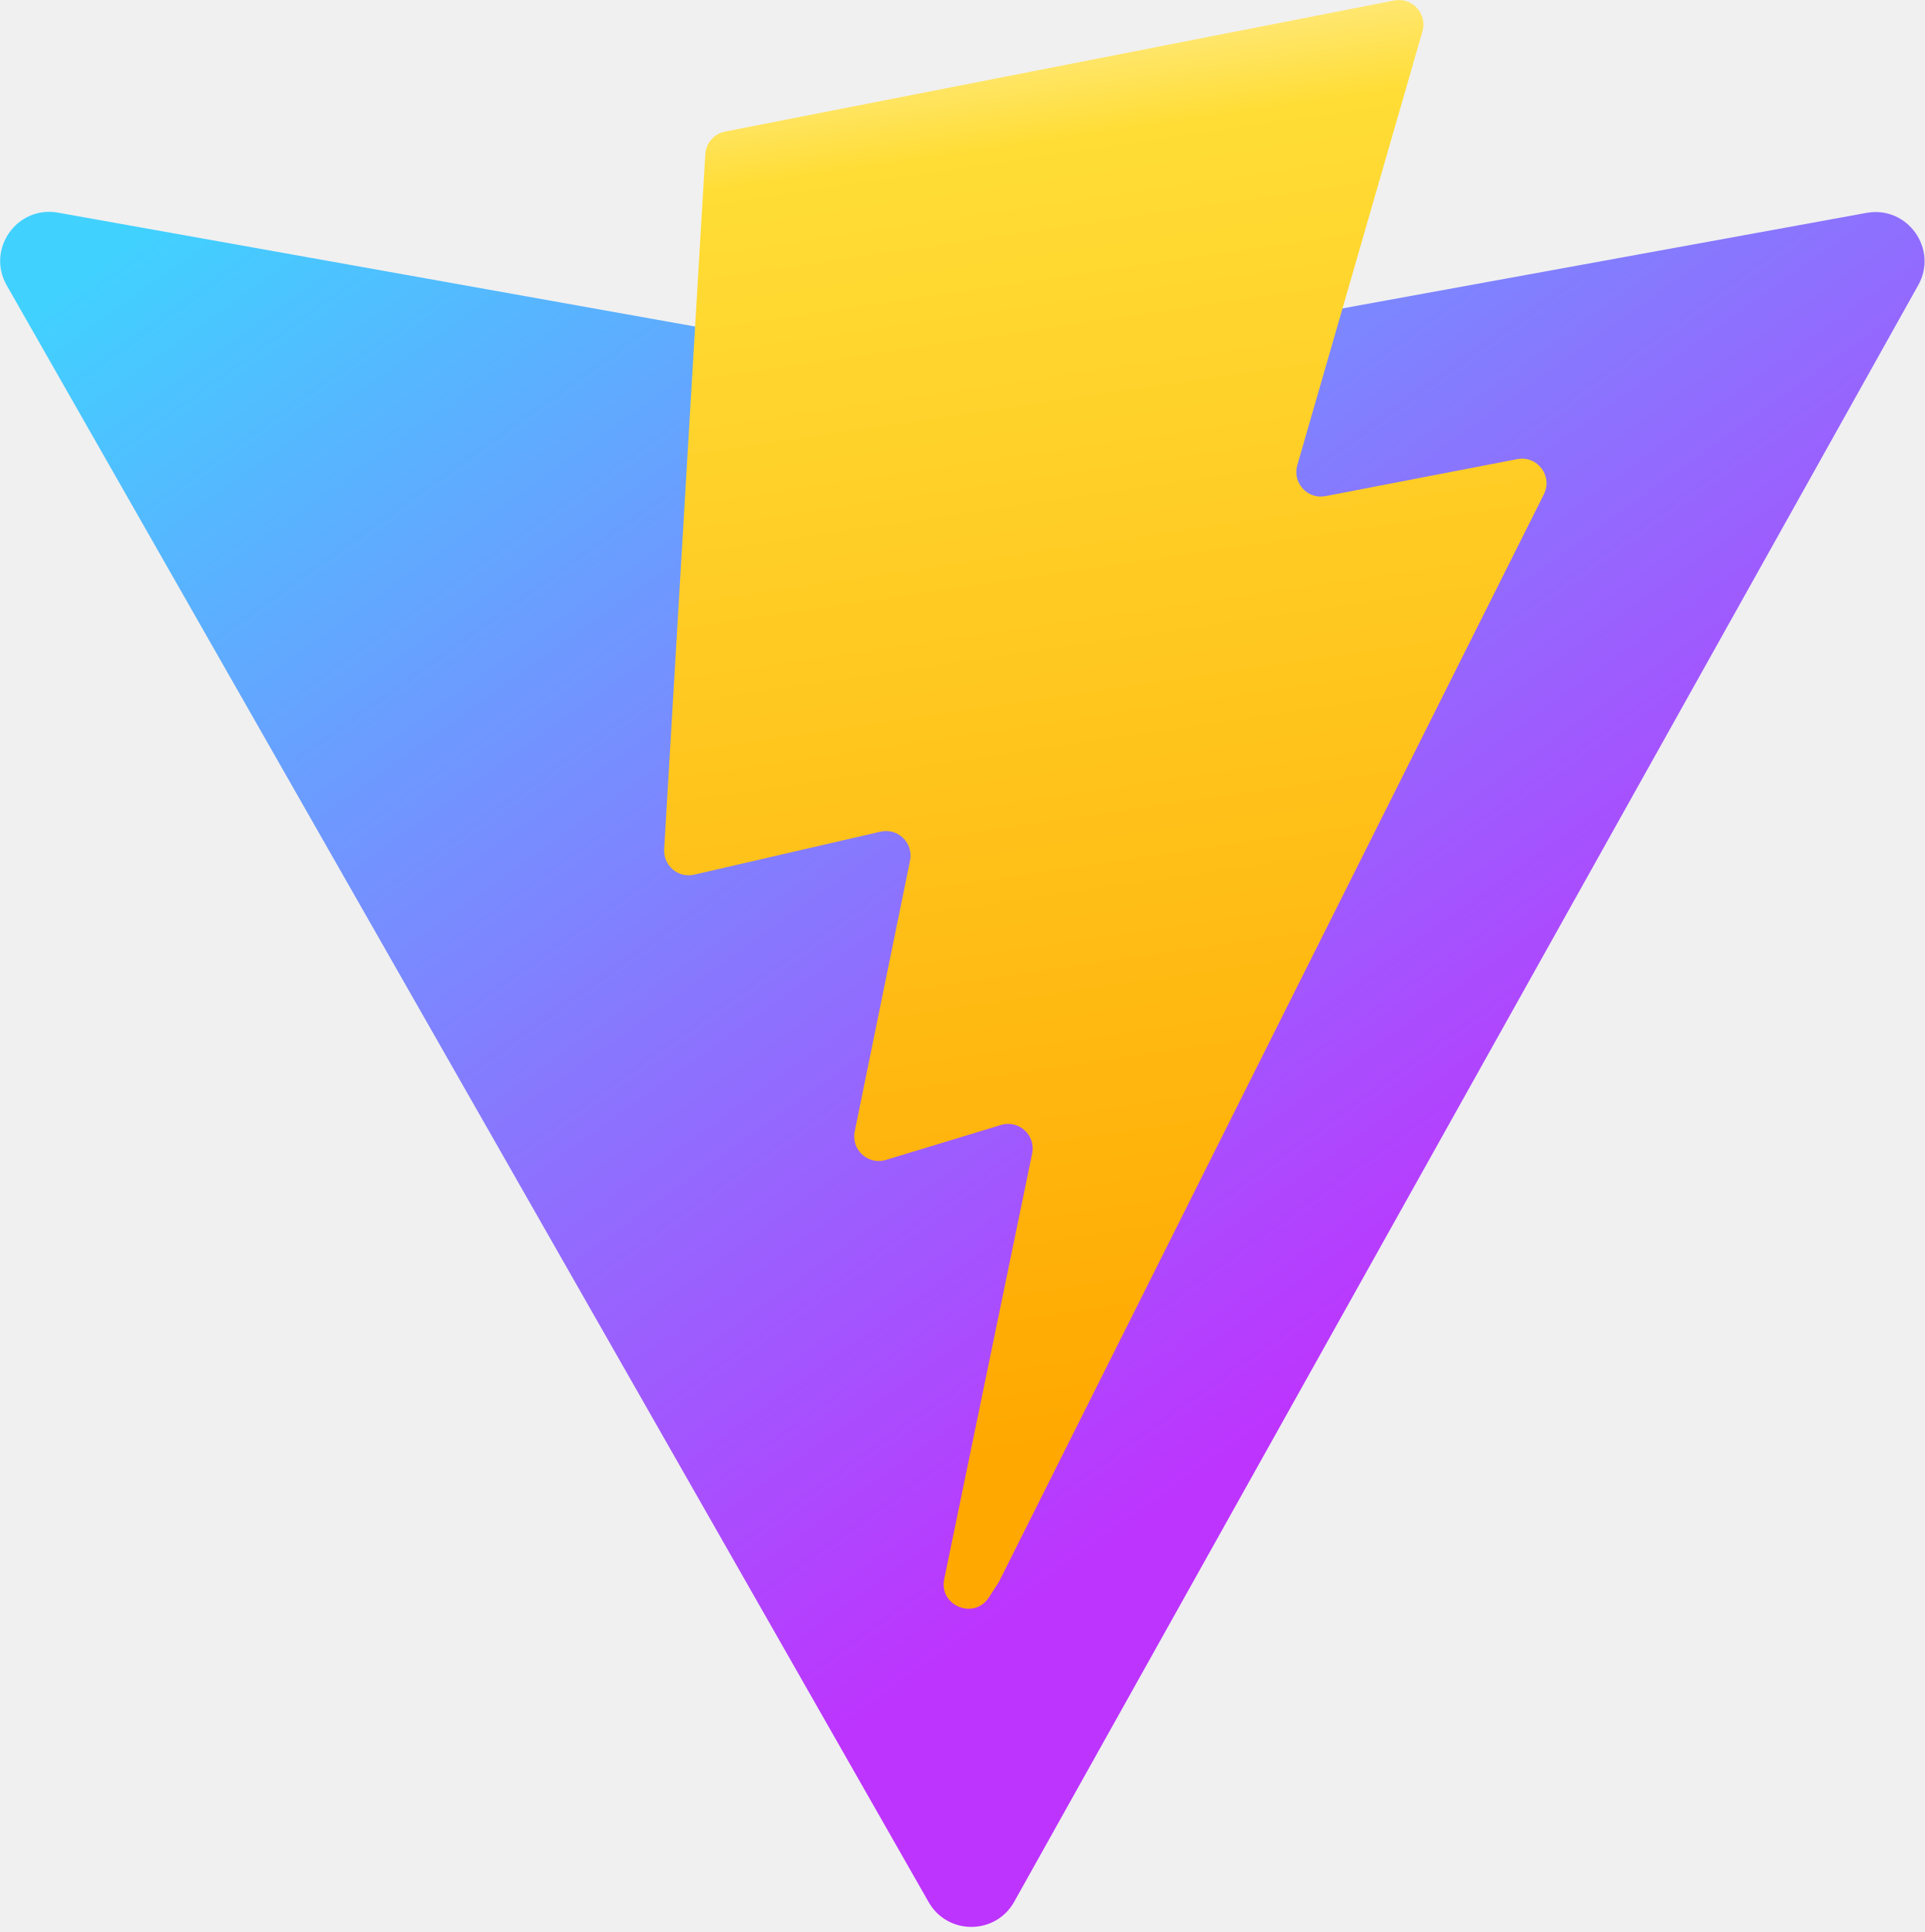
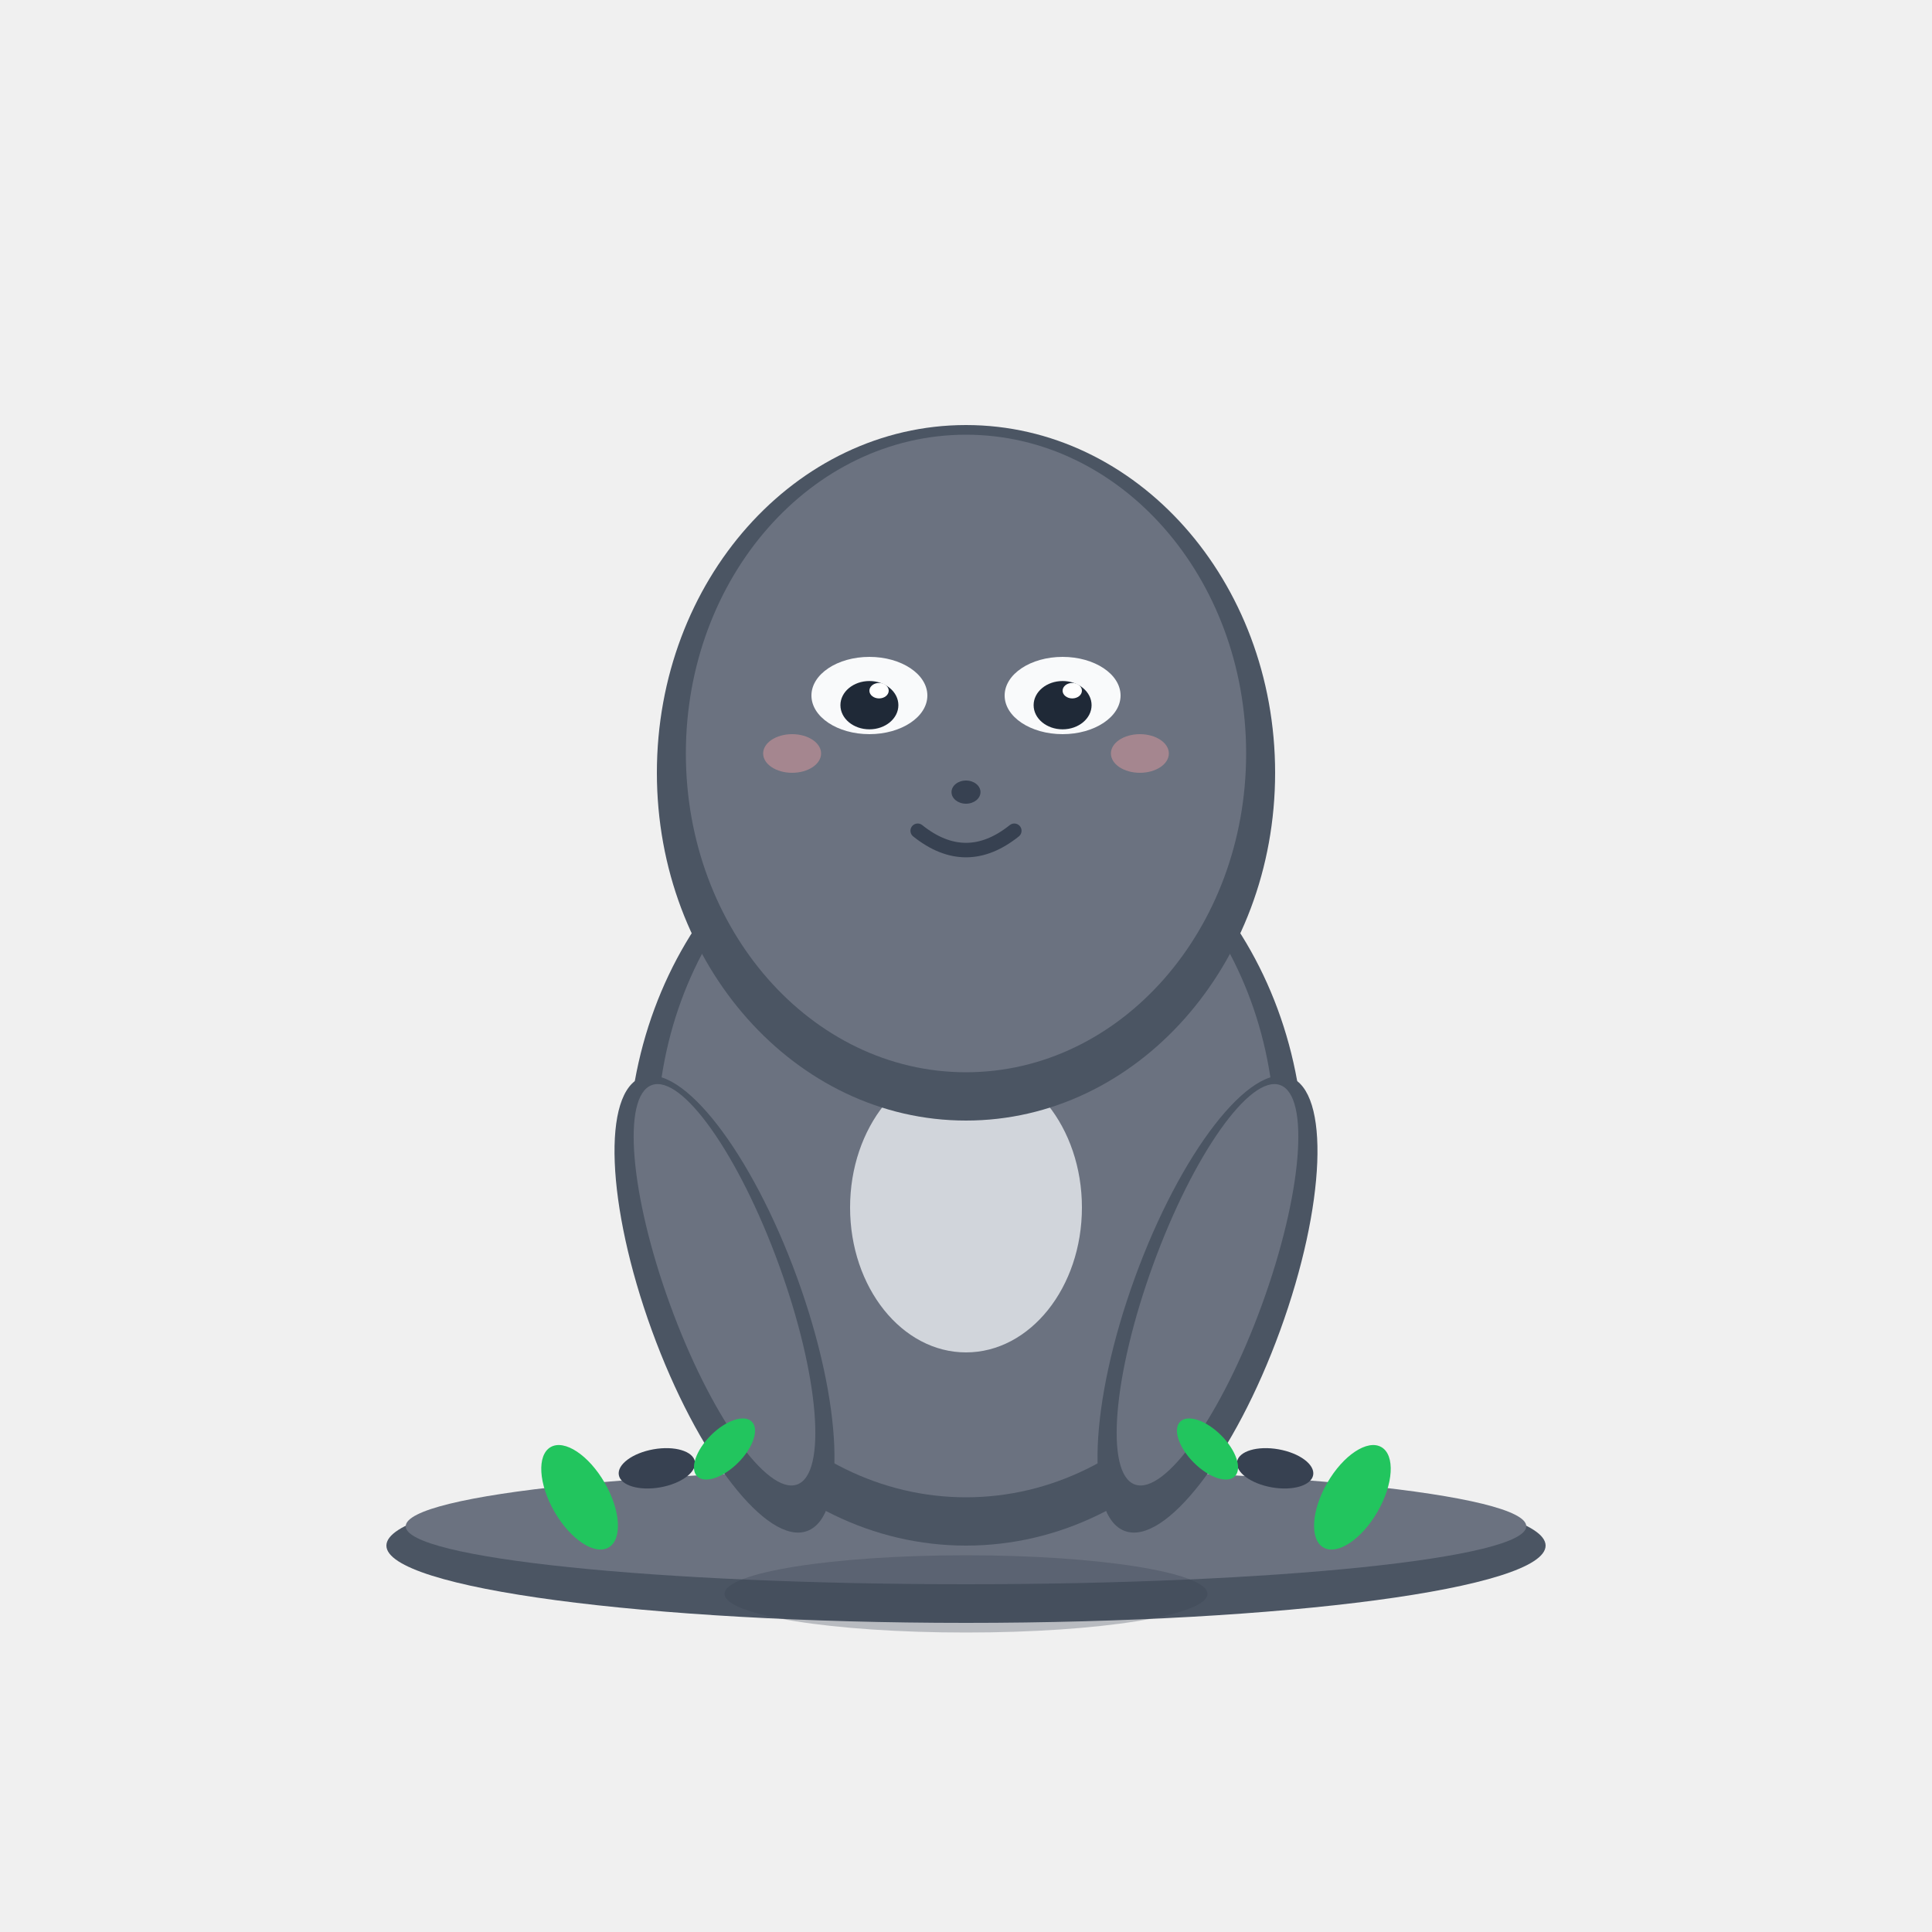
- <svg xmlns="http://www.w3.org/2000/svg" aria-hidden="true" role="img" class="iconify iconify--logos" width="31.88" height="32" preserveAspectRatio="xMidYMid meet" viewBox="0 0 256 257">
-   <defs>
-     <linearGradient id="IconifyId1813088fe1fbc01fb466" x1="-.828%" x2="57.636%" y1="7.652%" y2="78.411%">
-       <stop offset="0%" stop-color="#41D1FF" />
-       <stop offset="100%" stop-color="#BD34FE" />
-     </linearGradient>
-     <linearGradient id="IconifyId1813088fe1fbc01fb467" x1="43.376%" x2="50.316%" y1="2.242%" y2="89.03%">
-       <stop offset="0%" stop-color="#FFEA83" />
-       <stop offset="8.333%" stop-color="#FFDD35" />
-       <stop offset="100%" stop-color="#FFA800" />
-     </linearGradient>
-   </defs>
-   <path fill="url(#IconifyId1813088fe1fbc01fb466)" d="M255.153 37.938L134.897 252.976c-2.483 4.44-8.862 4.466-11.382.048L.875 37.958c-2.746-4.814 1.371-10.646 6.827-9.67l120.385 21.517a6.537 6.537 0 0 0 2.322-.004l117.867-21.483c5.438-.991 9.574 4.796 6.877 9.62Z" />
-   <path fill="url(#IconifyId1813088fe1fbc01fb467)" d="M185.432.063L96.44 17.501a3.268 3.268 0 0 0-2.634 3.014l-5.474 92.456a3.268 3.268 0 0 0 3.997 3.378l24.777-5.718c2.318-.535 4.413 1.507 3.936 3.838l-7.361 36.047c-.495 2.426 1.782 4.5 4.151 3.78l15.304-4.649c2.372-.72 4.652 1.36 4.15 3.788l-11.698 56.621c-.732 3.542 3.979 5.473 5.943 2.437l1.313-2.028l72.516-144.72c1.215-2.423-.88-5.186-3.54-4.672l-25.505 4.922c-2.396.462-4.435-1.77-3.759-4.114l16.646-57.705c.677-2.35-1.37-4.583-3.769-4.113Z" />
+ <svg xmlns="http://www.w3.org/2000/svg" viewBox="0 0 200 200" width="400" height="400">
+   <ellipse cx="100" cy="160" rx="60" ry="8" fill="#4b5563" />
+   <ellipse cx="100" cy="158" rx="58" ry="6" fill="#6b7280" />
+   <ellipse cx="100" cy="120" rx="35" ry="40" fill="#4b5563" />
+   <ellipse cx="100" cy="118" rx="32" ry="37" fill="#6b7280" />
+   <ellipse cx="100" cy="125" rx="12" ry="15" fill="#d1d5db" />
+   <ellipse cx="100" cy="80" rx="32" ry="36" fill="#4b5563" />
+   <ellipse cx="100" cy="78" rx="29" ry="33" fill="#6b7280" />
+   <ellipse cx="75" cy="135" rx="8" ry="25" fill="#4b5563" transform="rotate(-20 75 135)" />
+   <ellipse cx="125" cy="135" rx="8" ry="25" fill="#4b5563" transform="rotate(20 125 135)" />
+   <ellipse cx="75" cy="133" rx="6" ry="22" fill="#6b7280" transform="rotate(-20 75 133)" />
+   <ellipse cx="125" cy="133" rx="6" ry="22" fill="#6b7280" transform="rotate(20 125 133)" />
+   <g fill="#374151">
+     <ellipse cx="68" cy="152" rx="4" ry="2" transform="rotate(-10 68 152)" />
+     <ellipse cx="132" cy="152" rx="4" ry="2" transform="rotate(10 132 152)" />
+   </g>
+   <g>
+     <ellipse cx="90" cy="72" rx="6" ry="4" fill="#f9fafb" />
+     <ellipse cx="110" cy="72" rx="6" ry="4" fill="#f9fafb" />
+     <ellipse cx="90" cy="73" rx="3" ry="2.5" fill="#1f2937" />
+     <ellipse cx="110" cy="73" rx="3" ry="2.5" fill="#1f2937" />
+     <ellipse cx="91" cy="71.5" rx="1" ry="0.8" fill="#ffffff" />
+     <ellipse cx="111" cy="71.5" rx="1" ry="0.8" fill="#ffffff" />
+   </g>
+   <ellipse cx="100" cy="82" rx="1.5" ry="1.2" fill="#374151" />
+   <path d="M 95 86 Q 100 90 105 86" stroke="#374151" stroke-width="1.5" fill="none" stroke-linecap="round" />
+   <ellipse cx="82" cy="78" rx="3" ry="2" fill="#fca5a5" opacity="0.4" />
+   <ellipse cx="118" cy="78" rx="3" ry="2" fill="#fca5a5" opacity="0.4" />
+   <g fill="#22c55e">
+     <ellipse cx="60" cy="155" rx="3" ry="6" transform="rotate(-30 60 155)" />
+     <ellipse cx="140" cy="155" rx="3" ry="6" transform="rotate(30 140 155)" />
+     <ellipse cx="75" cy="150" rx="2" ry="4" transform="rotate(45 75 150)" />
+     <ellipse cx="125" cy="150" rx="2" ry="4" transform="rotate(-45 125 150)" />
+   </g>
+   <ellipse cx="100" cy="165" rx="25" ry="4" fill="#374151" opacity="0.3" />
</svg>
